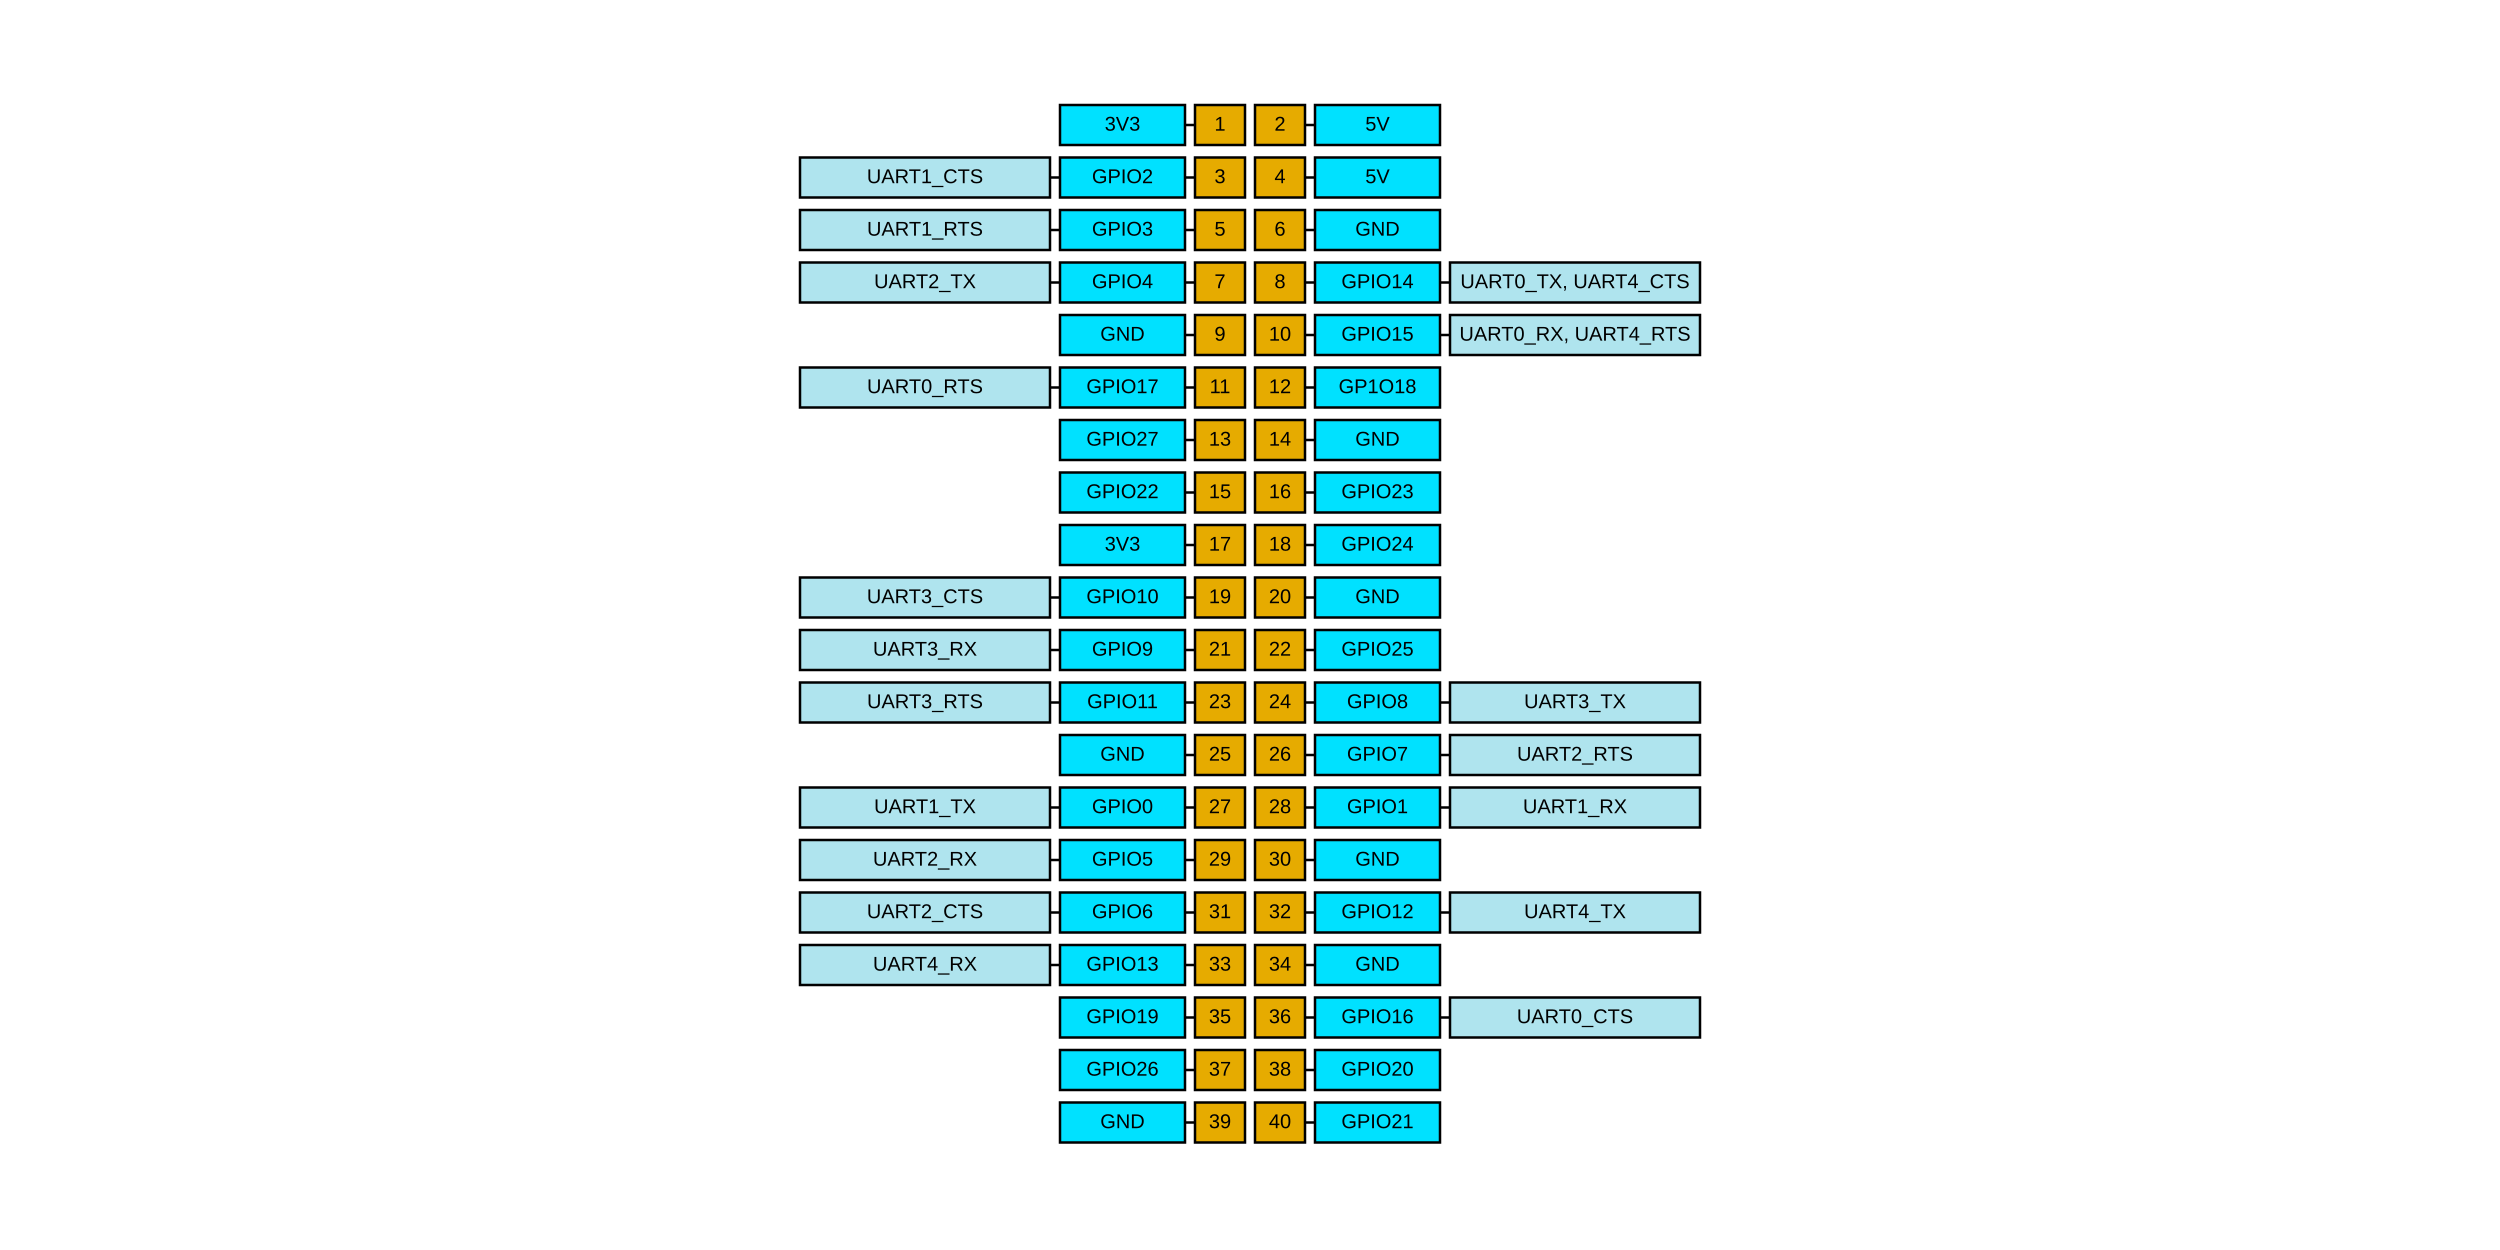
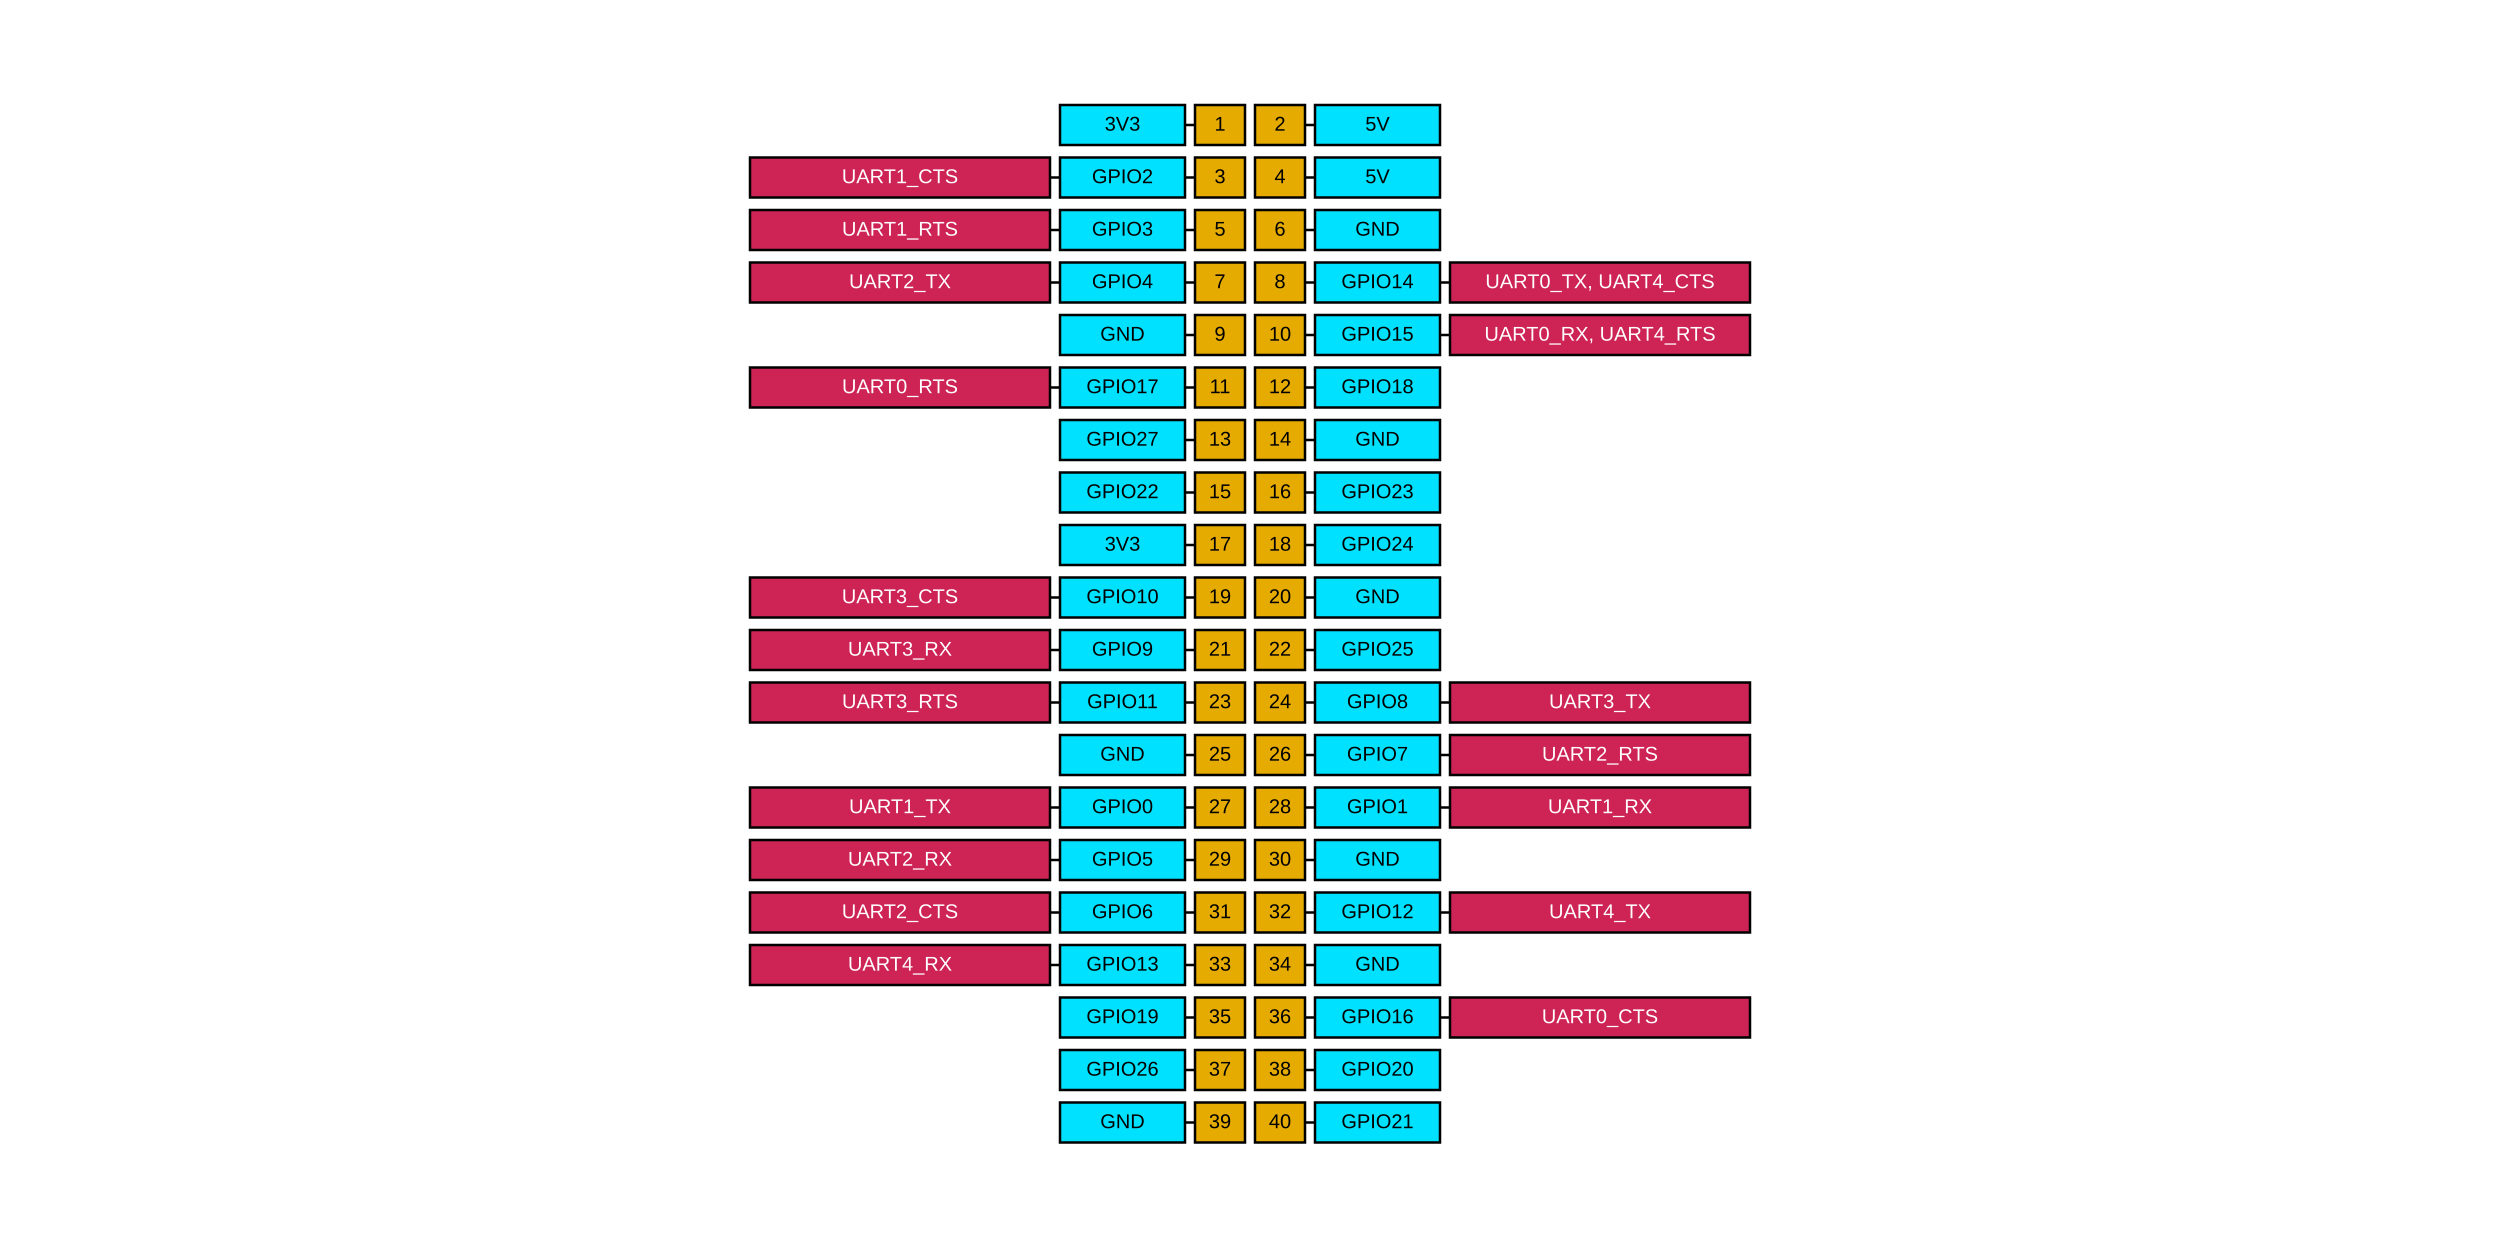
<svg xmlns="http://www.w3.org/2000/svg" width="1000" height="500">
  <rect x="0" y="0" width="1000" height="500" fill="white">
  </rect>
  <g transform="translate(498,50) ">
    <line x1="0" y1="0" x2="0" y2="0" stroke="black" stroke-width="1">
    </line>
    <rect x="-20" y="-8" width="20" height="16" stroke="black" fill="#E6AB00">
    </rect>
    <text x="-10" y="0" text-anchor="middle" dominant-baseline="middle" font-family="Arial, Helvetica, sans-serif" font-size="8px" fill="black">
1    </text>
    <line x1="-20" y1="0" x2="-24" y2="0" stroke="black" stroke-width="1">
    </line>
    <rect x="-74" y="-8" width="50" height="16" stroke="black" fill="#00E1FF">
    </rect>
    <text x="-49" y="0" text-anchor="middle" dominant-baseline="middle" font-family="Arial, Helvetica, sans-serif" font-size="8px" fill="black">
3V3    </text>
  </g>
  <g transform="translate(498,71) ">
    <line x1="0" y1="0" x2="0" y2="0" stroke="black" stroke-width="1">
    </line>
    <rect x="-20" y="-8" width="20" height="16" stroke="black" fill="#E6AB00">
    </rect>
    <text x="-10" y="0" text-anchor="middle" dominant-baseline="middle" font-family="Arial, Helvetica, sans-serif" font-size="8px" fill="black">
3    </text>
    <line x1="-20" y1="0" x2="-24" y2="0" stroke="black" stroke-width="1">
    </line>
    <rect x="-74" y="-8" width="50" height="16" stroke="black" fill="#00E1FF">
    </rect>
    <text x="-49" y="0" text-anchor="middle" dominant-baseline="middle" font-family="Arial, Helvetica, sans-serif" font-size="8px" fill="black">
GPIO2    </text>
    <line x1="-74" y1="0" x2="-78" y2="0" stroke="black" stroke-width="1">
    </line>
-     <rect x="-178" y="-8" width="100" height="16" stroke="black" fill="#AFE4EE">
-     </rect>
-     <text x="-128" y="0" text-anchor="middle" dominant-baseline="middle" font-family="Arial, Helvetica, sans-serif" font-size="8px" fill="black">
+     <rect x="-198" y="-8" width="120" height="16" stroke="black" fill="#CD2355">
+     </rect>
+     <text x="-138" y="0" text-anchor="middle" dominant-baseline="middle" font-family="Arial, Helvetica, sans-serif" font-size="8px" fill="white">
UART1_CTS    </text>
  </g>
  <g transform="translate(498,92) ">
    <line x1="0" y1="0" x2="0" y2="0" stroke="black" stroke-width="1">
    </line>
    <rect x="-20" y="-8" width="20" height="16" stroke="black" fill="#E6AB00">
    </rect>
    <text x="-10" y="0" text-anchor="middle" dominant-baseline="middle" font-family="Arial, Helvetica, sans-serif" font-size="8px" fill="black">
5    </text>
    <line x1="-20" y1="0" x2="-24" y2="0" stroke="black" stroke-width="1">
    </line>
    <rect x="-74" y="-8" width="50" height="16" stroke="black" fill="#00E1FF">
    </rect>
    <text x="-49" y="0" text-anchor="middle" dominant-baseline="middle" font-family="Arial, Helvetica, sans-serif" font-size="8px" fill="black">
GPIO3    </text>
    <line x1="-74" y1="0" x2="-78" y2="0" stroke="black" stroke-width="1">
    </line>
-     <rect x="-178" y="-8" width="100" height="16" stroke="black" fill="#AFE4EE">
-     </rect>
-     <text x="-128" y="0" text-anchor="middle" dominant-baseline="middle" font-family="Arial, Helvetica, sans-serif" font-size="8px" fill="black">
+     <rect x="-198" y="-8" width="120" height="16" stroke="black" fill="#CD2355">
+     </rect>
+     <text x="-138" y="0" text-anchor="middle" dominant-baseline="middle" font-family="Arial, Helvetica, sans-serif" font-size="8px" fill="white">
UART1_RTS    </text>
  </g>
  <g transform="translate(498,113) ">
    <line x1="0" y1="0" x2="0" y2="0" stroke="black" stroke-width="1">
    </line>
    <rect x="-20" y="-8" width="20" height="16" stroke="black" fill="#E6AB00">
    </rect>
    <text x="-10" y="0" text-anchor="middle" dominant-baseline="middle" font-family="Arial, Helvetica, sans-serif" font-size="8px" fill="black">
7    </text>
    <line x1="-20" y1="0" x2="-24" y2="0" stroke="black" stroke-width="1">
    </line>
    <rect x="-74" y="-8" width="50" height="16" stroke="black" fill="#00E1FF">
    </rect>
    <text x="-49" y="0" text-anchor="middle" dominant-baseline="middle" font-family="Arial, Helvetica, sans-serif" font-size="8px" fill="black">
GPIO4    </text>
    <line x1="-74" y1="0" x2="-78" y2="0" stroke="black" stroke-width="1">
    </line>
-     <rect x="-178" y="-8" width="100" height="16" stroke="black" fill="#AFE4EE">
-     </rect>
-     <text x="-128" y="0" text-anchor="middle" dominant-baseline="middle" font-family="Arial, Helvetica, sans-serif" font-size="8px" fill="black">
+     <rect x="-198" y="-8" width="120" height="16" stroke="black" fill="#CD2355">
+     </rect>
+     <text x="-138" y="0" text-anchor="middle" dominant-baseline="middle" font-family="Arial, Helvetica, sans-serif" font-size="8px" fill="white">
UART2_TX    </text>
  </g>
  <g transform="translate(498,134) ">
    <line x1="0" y1="0" x2="0" y2="0" stroke="black" stroke-width="1">
    </line>
    <rect x="-20" y="-8" width="20" height="16" stroke="black" fill="#E6AB00">
    </rect>
    <text x="-10" y="0" text-anchor="middle" dominant-baseline="middle" font-family="Arial, Helvetica, sans-serif" font-size="8px" fill="black">
9    </text>
    <line x1="-20" y1="0" x2="-24" y2="0" stroke="black" stroke-width="1">
    </line>
    <rect x="-74" y="-8" width="50" height="16" stroke="black" fill="#00E1FF">
    </rect>
    <text x="-49" y="0" text-anchor="middle" dominant-baseline="middle" font-family="Arial, Helvetica, sans-serif" font-size="8px" fill="black">
GND    </text>
  </g>
  <g transform="translate(498,155) ">
    <line x1="0" y1="0" x2="0" y2="0" stroke="black" stroke-width="1">
    </line>
    <rect x="-20" y="-8" width="20" height="16" stroke="black" fill="#E6AB00">
    </rect>
    <text x="-10" y="0" text-anchor="middle" dominant-baseline="middle" font-family="Arial, Helvetica, sans-serif" font-size="8px" fill="black">
11    </text>
    <line x1="-20" y1="0" x2="-24" y2="0" stroke="black" stroke-width="1">
    </line>
    <rect x="-74" y="-8" width="50" height="16" stroke="black" fill="#00E1FF">
    </rect>
    <text x="-49" y="0" text-anchor="middle" dominant-baseline="middle" font-family="Arial, Helvetica, sans-serif" font-size="8px" fill="black">
GPIO17    </text>
    <line x1="-74" y1="0" x2="-78" y2="0" stroke="black" stroke-width="1">
    </line>
-     <rect x="-178" y="-8" width="100" height="16" stroke="black" fill="#AFE4EE">
-     </rect>
-     <text x="-128" y="0" text-anchor="middle" dominant-baseline="middle" font-family="Arial, Helvetica, sans-serif" font-size="8px" fill="black">
+     <rect x="-198" y="-8" width="120" height="16" stroke="black" fill="#CD2355">
+     </rect>
+     <text x="-138" y="0" text-anchor="middle" dominant-baseline="middle" font-family="Arial, Helvetica, sans-serif" font-size="8px" fill="white">
UART0_RTS    </text>
  </g>
  <g transform="translate(498,176) ">
    <line x1="0" y1="0" x2="0" y2="0" stroke="black" stroke-width="1">
    </line>
    <rect x="-20" y="-8" width="20" height="16" stroke="black" fill="#E6AB00">
    </rect>
    <text x="-10" y="0" text-anchor="middle" dominant-baseline="middle" font-family="Arial, Helvetica, sans-serif" font-size="8px" fill="black">
13    </text>
    <line x1="-20" y1="0" x2="-24" y2="0" stroke="black" stroke-width="1">
    </line>
    <rect x="-74" y="-8" width="50" height="16" stroke="black" fill="#00E1FF">
    </rect>
    <text x="-49" y="0" text-anchor="middle" dominant-baseline="middle" font-family="Arial, Helvetica, sans-serif" font-size="8px" fill="black">
GPIO27    </text>
  </g>
  <g transform="translate(498,197) ">
    <line x1="0" y1="0" x2="0" y2="0" stroke="black" stroke-width="1">
    </line>
    <rect x="-20" y="-8" width="20" height="16" stroke="black" fill="#E6AB00">
    </rect>
    <text x="-10" y="0" text-anchor="middle" dominant-baseline="middle" font-family="Arial, Helvetica, sans-serif" font-size="8px" fill="black">
15    </text>
    <line x1="-20" y1="0" x2="-24" y2="0" stroke="black" stroke-width="1">
    </line>
    <rect x="-74" y="-8" width="50" height="16" stroke="black" fill="#00E1FF">
    </rect>
    <text x="-49" y="0" text-anchor="middle" dominant-baseline="middle" font-family="Arial, Helvetica, sans-serif" font-size="8px" fill="black">
GPIO22    </text>
  </g>
  <g transform="translate(498,218) ">
    <line x1="0" y1="0" x2="0" y2="0" stroke="black" stroke-width="1">
    </line>
    <rect x="-20" y="-8" width="20" height="16" stroke="black" fill="#E6AB00">
    </rect>
    <text x="-10" y="0" text-anchor="middle" dominant-baseline="middle" font-family="Arial, Helvetica, sans-serif" font-size="8px" fill="black">
17    </text>
    <line x1="-20" y1="0" x2="-24" y2="0" stroke="black" stroke-width="1">
    </line>
    <rect x="-74" y="-8" width="50" height="16" stroke="black" fill="#00E1FF">
    </rect>
    <text x="-49" y="0" text-anchor="middle" dominant-baseline="middle" font-family="Arial, Helvetica, sans-serif" font-size="8px" fill="black">
3V3    </text>
  </g>
  <g transform="translate(498,239) ">
    <line x1="0" y1="0" x2="0" y2="0" stroke="black" stroke-width="1">
    </line>
    <rect x="-20" y="-8" width="20" height="16" stroke="black" fill="#E6AB00">
    </rect>
    <text x="-10" y="0" text-anchor="middle" dominant-baseline="middle" font-family="Arial, Helvetica, sans-serif" font-size="8px" fill="black">
19    </text>
    <line x1="-20" y1="0" x2="-24" y2="0" stroke="black" stroke-width="1">
    </line>
    <rect x="-74" y="-8" width="50" height="16" stroke="black" fill="#00E1FF">
    </rect>
    <text x="-49" y="0" text-anchor="middle" dominant-baseline="middle" font-family="Arial, Helvetica, sans-serif" font-size="8px" fill="black">
GPIO10    </text>
    <line x1="-74" y1="0" x2="-78" y2="0" stroke="black" stroke-width="1">
    </line>
-     <rect x="-178" y="-8" width="100" height="16" stroke="black" fill="#AFE4EE">
-     </rect>
-     <text x="-128" y="0" text-anchor="middle" dominant-baseline="middle" font-family="Arial, Helvetica, sans-serif" font-size="8px" fill="black">
+     <rect x="-198" y="-8" width="120" height="16" stroke="black" fill="#CD2355">
+     </rect>
+     <text x="-138" y="0" text-anchor="middle" dominant-baseline="middle" font-family="Arial, Helvetica, sans-serif" font-size="8px" fill="white">
UART3_CTS    </text>
  </g>
  <g transform="translate(498,260) ">
    <line x1="0" y1="0" x2="0" y2="0" stroke="black" stroke-width="1">
    </line>
    <rect x="-20" y="-8" width="20" height="16" stroke="black" fill="#E6AB00">
    </rect>
    <text x="-10" y="0" text-anchor="middle" dominant-baseline="middle" font-family="Arial, Helvetica, sans-serif" font-size="8px" fill="black">
21    </text>
    <line x1="-20" y1="0" x2="-24" y2="0" stroke="black" stroke-width="1">
    </line>
    <rect x="-74" y="-8" width="50" height="16" stroke="black" fill="#00E1FF">
    </rect>
    <text x="-49" y="0" text-anchor="middle" dominant-baseline="middle" font-family="Arial, Helvetica, sans-serif" font-size="8px" fill="black">
GPIO9    </text>
    <line x1="-74" y1="0" x2="-78" y2="0" stroke="black" stroke-width="1">
    </line>
-     <rect x="-178" y="-8" width="100" height="16" stroke="black" fill="#AFE4EE">
-     </rect>
-     <text x="-128" y="0" text-anchor="middle" dominant-baseline="middle" font-family="Arial, Helvetica, sans-serif" font-size="8px" fill="black">
+     <rect x="-198" y="-8" width="120" height="16" stroke="black" fill="#CD2355">
+     </rect>
+     <text x="-138" y="0" text-anchor="middle" dominant-baseline="middle" font-family="Arial, Helvetica, sans-serif" font-size="8px" fill="white">
UART3_RX    </text>
  </g>
  <g transform="translate(498,281) ">
    <line x1="0" y1="0" x2="0" y2="0" stroke="black" stroke-width="1">
    </line>
    <rect x="-20" y="-8" width="20" height="16" stroke="black" fill="#E6AB00">
    </rect>
    <text x="-10" y="0" text-anchor="middle" dominant-baseline="middle" font-family="Arial, Helvetica, sans-serif" font-size="8px" fill="black">
23    </text>
    <line x1="-20" y1="0" x2="-24" y2="0" stroke="black" stroke-width="1">
    </line>
    <rect x="-74" y="-8" width="50" height="16" stroke="black" fill="#00E1FF">
    </rect>
    <text x="-49" y="0" text-anchor="middle" dominant-baseline="middle" font-family="Arial, Helvetica, sans-serif" font-size="8px" fill="black">
GPIO11    </text>
    <line x1="-74" y1="0" x2="-78" y2="0" stroke="black" stroke-width="1">
    </line>
-     <rect x="-178" y="-8" width="100" height="16" stroke="black" fill="#AFE4EE">
-     </rect>
-     <text x="-128" y="0" text-anchor="middle" dominant-baseline="middle" font-family="Arial, Helvetica, sans-serif" font-size="8px" fill="black">
+     <rect x="-198" y="-8" width="120" height="16" stroke="black" fill="#CD2355">
+     </rect>
+     <text x="-138" y="0" text-anchor="middle" dominant-baseline="middle" font-family="Arial, Helvetica, sans-serif" font-size="8px" fill="white">
UART3_RTS    </text>
  </g>
  <g transform="translate(498,302) ">
    <line x1="0" y1="0" x2="0" y2="0" stroke="black" stroke-width="1">
    </line>
    <rect x="-20" y="-8" width="20" height="16" stroke="black" fill="#E6AB00">
    </rect>
    <text x="-10" y="0" text-anchor="middle" dominant-baseline="middle" font-family="Arial, Helvetica, sans-serif" font-size="8px" fill="black">
25    </text>
    <line x1="-20" y1="0" x2="-24" y2="0" stroke="black" stroke-width="1">
    </line>
    <rect x="-74" y="-8" width="50" height="16" stroke="black" fill="#00E1FF">
    </rect>
    <text x="-49" y="0" text-anchor="middle" dominant-baseline="middle" font-family="Arial, Helvetica, sans-serif" font-size="8px" fill="black">
GND    </text>
  </g>
  <g transform="translate(498,323) ">
    <line x1="0" y1="0" x2="0" y2="0" stroke="black" stroke-width="1">
    </line>
    <rect x="-20" y="-8" width="20" height="16" stroke="black" fill="#E6AB00">
    </rect>
    <text x="-10" y="0" text-anchor="middle" dominant-baseline="middle" font-family="Arial, Helvetica, sans-serif" font-size="8px" fill="black">
27    </text>
    <line x1="-20" y1="0" x2="-24" y2="0" stroke="black" stroke-width="1">
    </line>
    <rect x="-74" y="-8" width="50" height="16" stroke="black" fill="#00E1FF">
    </rect>
    <text x="-49" y="0" text-anchor="middle" dominant-baseline="middle" font-family="Arial, Helvetica, sans-serif" font-size="8px" fill="black">
GPIO0    </text>
    <line x1="-74" y1="0" x2="-78" y2="0" stroke="black" stroke-width="1">
    </line>
-     <rect x="-178" y="-8" width="100" height="16" stroke="black" fill="#AFE4EE">
-     </rect>
-     <text x="-128" y="0" text-anchor="middle" dominant-baseline="middle" font-family="Arial, Helvetica, sans-serif" font-size="8px" fill="black">
+     <rect x="-198" y="-8" width="120" height="16" stroke="black" fill="#CD2355">
+     </rect>
+     <text x="-138" y="0" text-anchor="middle" dominant-baseline="middle" font-family="Arial, Helvetica, sans-serif" font-size="8px" fill="white">
UART1_TX    </text>
  </g>
  <g transform="translate(498,344) ">
    <line x1="0" y1="0" x2="0" y2="0" stroke="black" stroke-width="1">
    </line>
    <rect x="-20" y="-8" width="20" height="16" stroke="black" fill="#E6AB00">
    </rect>
    <text x="-10" y="0" text-anchor="middle" dominant-baseline="middle" font-family="Arial, Helvetica, sans-serif" font-size="8px" fill="black">
29    </text>
    <line x1="-20" y1="0" x2="-24" y2="0" stroke="black" stroke-width="1">
    </line>
    <rect x="-74" y="-8" width="50" height="16" stroke="black" fill="#00E1FF">
    </rect>
    <text x="-49" y="0" text-anchor="middle" dominant-baseline="middle" font-family="Arial, Helvetica, sans-serif" font-size="8px" fill="black">
GPIO5    </text>
    <line x1="-74" y1="0" x2="-78" y2="0" stroke="black" stroke-width="1">
    </line>
-     <rect x="-178" y="-8" width="100" height="16" stroke="black" fill="#AFE4EE">
-     </rect>
-     <text x="-128" y="0" text-anchor="middle" dominant-baseline="middle" font-family="Arial, Helvetica, sans-serif" font-size="8px" fill="black">
+     <rect x="-198" y="-8" width="120" height="16" stroke="black" fill="#CD2355">
+     </rect>
+     <text x="-138" y="0" text-anchor="middle" dominant-baseline="middle" font-family="Arial, Helvetica, sans-serif" font-size="8px" fill="white">
UART2_RX    </text>
  </g>
  <g transform="translate(498,365) ">
    <line x1="0" y1="0" x2="0" y2="0" stroke="black" stroke-width="1">
    </line>
    <rect x="-20" y="-8" width="20" height="16" stroke="black" fill="#E6AB00">
    </rect>
    <text x="-10" y="0" text-anchor="middle" dominant-baseline="middle" font-family="Arial, Helvetica, sans-serif" font-size="8px" fill="black">
31    </text>
    <line x1="-20" y1="0" x2="-24" y2="0" stroke="black" stroke-width="1">
    </line>
    <rect x="-74" y="-8" width="50" height="16" stroke="black" fill="#00E1FF">
    </rect>
    <text x="-49" y="0" text-anchor="middle" dominant-baseline="middle" font-family="Arial, Helvetica, sans-serif" font-size="8px" fill="black">
GPIO6    </text>
    <line x1="-74" y1="0" x2="-78" y2="0" stroke="black" stroke-width="1">
    </line>
-     <rect x="-178" y="-8" width="100" height="16" stroke="black" fill="#AFE4EE">
-     </rect>
-     <text x="-128" y="0" text-anchor="middle" dominant-baseline="middle" font-family="Arial, Helvetica, sans-serif" font-size="8px" fill="black">
+     <rect x="-198" y="-8" width="120" height="16" stroke="black" fill="#CD2355">
+     </rect>
+     <text x="-138" y="0" text-anchor="middle" dominant-baseline="middle" font-family="Arial, Helvetica, sans-serif" font-size="8px" fill="white">
UART2_CTS    </text>
  </g>
  <g transform="translate(498,386) ">
    <line x1="0" y1="0" x2="0" y2="0" stroke="black" stroke-width="1">
    </line>
    <rect x="-20" y="-8" width="20" height="16" stroke="black" fill="#E6AB00">
    </rect>
    <text x="-10" y="0" text-anchor="middle" dominant-baseline="middle" font-family="Arial, Helvetica, sans-serif" font-size="8px" fill="black">
33    </text>
    <line x1="-20" y1="0" x2="-24" y2="0" stroke="black" stroke-width="1">
    </line>
    <rect x="-74" y="-8" width="50" height="16" stroke="black" fill="#00E1FF">
    </rect>
    <text x="-49" y="0" text-anchor="middle" dominant-baseline="middle" font-family="Arial, Helvetica, sans-serif" font-size="8px" fill="black">
GPIO13    </text>
    <line x1="-74" y1="0" x2="-78" y2="0" stroke="black" stroke-width="1">
    </line>
-     <rect x="-178" y="-8" width="100" height="16" stroke="black" fill="#AFE4EE">
-     </rect>
-     <text x="-128" y="0" text-anchor="middle" dominant-baseline="middle" font-family="Arial, Helvetica, sans-serif" font-size="8px" fill="black">
+     <rect x="-198" y="-8" width="120" height="16" stroke="black" fill="#CD2355">
+     </rect>
+     <text x="-138" y="0" text-anchor="middle" dominant-baseline="middle" font-family="Arial, Helvetica, sans-serif" font-size="8px" fill="white">
UART4_RX    </text>
  </g>
  <g transform="translate(498,407) ">
    <line x1="0" y1="0" x2="0" y2="0" stroke="black" stroke-width="1">
    </line>
    <rect x="-20" y="-8" width="20" height="16" stroke="black" fill="#E6AB00">
    </rect>
    <text x="-10" y="0" text-anchor="middle" dominant-baseline="middle" font-family="Arial, Helvetica, sans-serif" font-size="8px" fill="black">
35    </text>
    <line x1="-20" y1="0" x2="-24" y2="0" stroke="black" stroke-width="1">
    </line>
    <rect x="-74" y="-8" width="50" height="16" stroke="black" fill="#00E1FF">
    </rect>
    <text x="-49" y="0" text-anchor="middle" dominant-baseline="middle" font-family="Arial, Helvetica, sans-serif" font-size="8px" fill="black">
GPIO19    </text>
  </g>
  <g transform="translate(498,428) ">
    <line x1="0" y1="0" x2="0" y2="0" stroke="black" stroke-width="1">
    </line>
    <rect x="-20" y="-8" width="20" height="16" stroke="black" fill="#E6AB00">
    </rect>
    <text x="-10" y="0" text-anchor="middle" dominant-baseline="middle" font-family="Arial, Helvetica, sans-serif" font-size="8px" fill="black">
37    </text>
    <line x1="-20" y1="0" x2="-24" y2="0" stroke="black" stroke-width="1">
    </line>
    <rect x="-74" y="-8" width="50" height="16" stroke="black" fill="#00E1FF">
    </rect>
    <text x="-49" y="0" text-anchor="middle" dominant-baseline="middle" font-family="Arial, Helvetica, sans-serif" font-size="8px" fill="black">
GPIO26    </text>
  </g>
  <g transform="translate(498,449) ">
    <line x1="0" y1="0" x2="0" y2="0" stroke="black" stroke-width="1">
    </line>
    <rect x="-20" y="-8" width="20" height="16" stroke="black" fill="#E6AB00">
    </rect>
    <text x="-10" y="0" text-anchor="middle" dominant-baseline="middle" font-family="Arial, Helvetica, sans-serif" font-size="8px" fill="black">
39    </text>
    <line x1="-20" y1="0" x2="-24" y2="0" stroke="black" stroke-width="1">
    </line>
    <rect x="-74" y="-8" width="50" height="16" stroke="black" fill="#00E1FF">
    </rect>
    <text x="-49" y="0" text-anchor="middle" dominant-baseline="middle" font-family="Arial, Helvetica, sans-serif" font-size="8px" fill="black">
GND    </text>
  </g>
  <g transform="translate(502,50) ">
    <line x1="0" y1="0" x2="0" y2="0" stroke="black" stroke-width="1">
    </line>
    <rect x="0" y="-8" width="20" height="16" stroke="black" fill="#E6AB00">
    </rect>
    <text x="10" y="0" text-anchor="middle" dominant-baseline="middle" font-family="Arial, Helvetica, sans-serif" font-size="8px" fill="black">
2    </text>
    <line x1="20" y1="0" x2="24" y2="0" stroke="black" stroke-width="1">
    </line>
    <rect x="24" y="-8" width="50" height="16" stroke="black" fill="#00E1FF">
    </rect>
    <text x="49" y="0" text-anchor="middle" dominant-baseline="middle" font-family="Arial, Helvetica, sans-serif" font-size="8px" fill="black">
5V    </text>
  </g>
  <g transform="translate(502,71) ">
    <line x1="0" y1="0" x2="0" y2="0" stroke="black" stroke-width="1">
    </line>
    <rect x="0" y="-8" width="20" height="16" stroke="black" fill="#E6AB00">
    </rect>
    <text x="10" y="0" text-anchor="middle" dominant-baseline="middle" font-family="Arial, Helvetica, sans-serif" font-size="8px" fill="black">
4    </text>
    <line x1="20" y1="0" x2="24" y2="0" stroke="black" stroke-width="1">
    </line>
    <rect x="24" y="-8" width="50" height="16" stroke="black" fill="#00E1FF">
    </rect>
    <text x="49" y="0" text-anchor="middle" dominant-baseline="middle" font-family="Arial, Helvetica, sans-serif" font-size="8px" fill="black">
5V    </text>
  </g>
  <g transform="translate(502,92) ">
    <line x1="0" y1="0" x2="0" y2="0" stroke="black" stroke-width="1">
    </line>
    <rect x="0" y="-8" width="20" height="16" stroke="black" fill="#E6AB00">
    </rect>
    <text x="10" y="0" text-anchor="middle" dominant-baseline="middle" font-family="Arial, Helvetica, sans-serif" font-size="8px" fill="black">
6    </text>
    <line x1="20" y1="0" x2="24" y2="0" stroke="black" stroke-width="1">
    </line>
    <rect x="24" y="-8" width="50" height="16" stroke="black" fill="#00E1FF">
    </rect>
    <text x="49" y="0" text-anchor="middle" dominant-baseline="middle" font-family="Arial, Helvetica, sans-serif" font-size="8px" fill="black">
GND    </text>
  </g>
  <g transform="translate(502,113) ">
    <line x1="0" y1="0" x2="0" y2="0" stroke="black" stroke-width="1">
    </line>
    <rect x="0" y="-8" width="20" height="16" stroke="black" fill="#E6AB00">
    </rect>
    <text x="10" y="0" text-anchor="middle" dominant-baseline="middle" font-family="Arial, Helvetica, sans-serif" font-size="8px" fill="black">
8    </text>
    <line x1="20" y1="0" x2="24" y2="0" stroke="black" stroke-width="1">
    </line>
    <rect x="24" y="-8" width="50" height="16" stroke="black" fill="#00E1FF">
    </rect>
    <text x="49" y="0" text-anchor="middle" dominant-baseline="middle" font-family="Arial, Helvetica, sans-serif" font-size="8px" fill="black">
GPIO14    </text>
    <line x1="74" y1="0" x2="78" y2="0" stroke="black" stroke-width="1">
    </line>
-     <rect x="78" y="-8" width="100" height="16" stroke="black" fill="#AFE4EE">
-     </rect>
-     <text x="128" y="0" text-anchor="middle" dominant-baseline="middle" font-family="Arial, Helvetica, sans-serif" font-size="8px" fill="black">
+     <rect x="78" y="-8" width="120" height="16" stroke="black" fill="#CD2355">
+     </rect>
+     <text x="138" y="0" text-anchor="middle" dominant-baseline="middle" font-family="Arial, Helvetica, sans-serif" font-size="8px" fill="white">
UART0_TX, UART4_CTS    </text>
  </g>
  <g transform="translate(502,134) ">
    <line x1="0" y1="0" x2="0" y2="0" stroke="black" stroke-width="1">
    </line>
    <rect x="0" y="-8" width="20" height="16" stroke="black" fill="#E6AB00">
    </rect>
    <text x="10" y="0" text-anchor="middle" dominant-baseline="middle" font-family="Arial, Helvetica, sans-serif" font-size="8px" fill="black">
10    </text>
    <line x1="20" y1="0" x2="24" y2="0" stroke="black" stroke-width="1">
    </line>
    <rect x="24" y="-8" width="50" height="16" stroke="black" fill="#00E1FF">
    </rect>
    <text x="49" y="0" text-anchor="middle" dominant-baseline="middle" font-family="Arial, Helvetica, sans-serif" font-size="8px" fill="black">
GPIO15    </text>
    <line x1="74" y1="0" x2="78" y2="0" stroke="black" stroke-width="1">
    </line>
-     <rect x="78" y="-8" width="100" height="16" stroke="black" fill="#AFE4EE">
-     </rect>
-     <text x="128" y="0" text-anchor="middle" dominant-baseline="middle" font-family="Arial, Helvetica, sans-serif" font-size="8px" fill="black">
+     <rect x="78" y="-8" width="120" height="16" stroke="black" fill="#CD2355">
+     </rect>
+     <text x="138" y="0" text-anchor="middle" dominant-baseline="middle" font-family="Arial, Helvetica, sans-serif" font-size="8px" fill="white">
UART0_RX, UART4_RTS    </text>
  </g>
  <g transform="translate(502,155) ">
    <line x1="0" y1="0" x2="0" y2="0" stroke="black" stroke-width="1">
    </line>
    <rect x="0" y="-8" width="20" height="16" stroke="black" fill="#E6AB00">
    </rect>
    <text x="10" y="0" text-anchor="middle" dominant-baseline="middle" font-family="Arial, Helvetica, sans-serif" font-size="8px" fill="black">
12    </text>
    <line x1="20" y1="0" x2="24" y2="0" stroke="black" stroke-width="1">
    </line>
    <rect x="24" y="-8" width="50" height="16" stroke="black" fill="#00E1FF">
    </rect>
    <text x="49" y="0" text-anchor="middle" dominant-baseline="middle" font-family="Arial, Helvetica, sans-serif" font-size="8px" fill="black">
- GP1O18    </text>
+ GPIO18    </text>
  </g>
  <g transform="translate(502,176) ">
    <line x1="0" y1="0" x2="0" y2="0" stroke="black" stroke-width="1">
    </line>
    <rect x="0" y="-8" width="20" height="16" stroke="black" fill="#E6AB00">
    </rect>
    <text x="10" y="0" text-anchor="middle" dominant-baseline="middle" font-family="Arial, Helvetica, sans-serif" font-size="8px" fill="black">
14    </text>
    <line x1="20" y1="0" x2="24" y2="0" stroke="black" stroke-width="1">
    </line>
    <rect x="24" y="-8" width="50" height="16" stroke="black" fill="#00E1FF">
    </rect>
    <text x="49" y="0" text-anchor="middle" dominant-baseline="middle" font-family="Arial, Helvetica, sans-serif" font-size="8px" fill="black">
GND    </text>
  </g>
  <g transform="translate(502,197) ">
    <line x1="0" y1="0" x2="0" y2="0" stroke="black" stroke-width="1">
    </line>
    <rect x="0" y="-8" width="20" height="16" stroke="black" fill="#E6AB00">
    </rect>
    <text x="10" y="0" text-anchor="middle" dominant-baseline="middle" font-family="Arial, Helvetica, sans-serif" font-size="8px" fill="black">
16    </text>
    <line x1="20" y1="0" x2="24" y2="0" stroke="black" stroke-width="1">
    </line>
    <rect x="24" y="-8" width="50" height="16" stroke="black" fill="#00E1FF">
    </rect>
    <text x="49" y="0" text-anchor="middle" dominant-baseline="middle" font-family="Arial, Helvetica, sans-serif" font-size="8px" fill="black">
GPIO23    </text>
  </g>
  <g transform="translate(502,218) ">
    <line x1="0" y1="0" x2="0" y2="0" stroke="black" stroke-width="1">
    </line>
    <rect x="0" y="-8" width="20" height="16" stroke="black" fill="#E6AB00">
    </rect>
    <text x="10" y="0" text-anchor="middle" dominant-baseline="middle" font-family="Arial, Helvetica, sans-serif" font-size="8px" fill="black">
18    </text>
    <line x1="20" y1="0" x2="24" y2="0" stroke="black" stroke-width="1">
    </line>
    <rect x="24" y="-8" width="50" height="16" stroke="black" fill="#00E1FF">
    </rect>
    <text x="49" y="0" text-anchor="middle" dominant-baseline="middle" font-family="Arial, Helvetica, sans-serif" font-size="8px" fill="black">
GPIO24    </text>
  </g>
  <g transform="translate(502,239) ">
    <line x1="0" y1="0" x2="0" y2="0" stroke="black" stroke-width="1">
    </line>
    <rect x="0" y="-8" width="20" height="16" stroke="black" fill="#E6AB00">
    </rect>
    <text x="10" y="0" text-anchor="middle" dominant-baseline="middle" font-family="Arial, Helvetica, sans-serif" font-size="8px" fill="black">
20    </text>
    <line x1="20" y1="0" x2="24" y2="0" stroke="black" stroke-width="1">
    </line>
    <rect x="24" y="-8" width="50" height="16" stroke="black" fill="#00E1FF">
    </rect>
    <text x="49" y="0" text-anchor="middle" dominant-baseline="middle" font-family="Arial, Helvetica, sans-serif" font-size="8px" fill="black">
GND    </text>
  </g>
  <g transform="translate(502,260) ">
    <line x1="0" y1="0" x2="0" y2="0" stroke="black" stroke-width="1">
    </line>
    <rect x="0" y="-8" width="20" height="16" stroke="black" fill="#E6AB00">
    </rect>
    <text x="10" y="0" text-anchor="middle" dominant-baseline="middle" font-family="Arial, Helvetica, sans-serif" font-size="8px" fill="black">
22    </text>
    <line x1="20" y1="0" x2="24" y2="0" stroke="black" stroke-width="1">
    </line>
    <rect x="24" y="-8" width="50" height="16" stroke="black" fill="#00E1FF">
    </rect>
    <text x="49" y="0" text-anchor="middle" dominant-baseline="middle" font-family="Arial, Helvetica, sans-serif" font-size="8px" fill="black">
GPIO25    </text>
  </g>
  <g transform="translate(502,281) ">
    <line x1="0" y1="0" x2="0" y2="0" stroke="black" stroke-width="1">
    </line>
    <rect x="0" y="-8" width="20" height="16" stroke="black" fill="#E6AB00">
    </rect>
    <text x="10" y="0" text-anchor="middle" dominant-baseline="middle" font-family="Arial, Helvetica, sans-serif" font-size="8px" fill="black">
24    </text>
    <line x1="20" y1="0" x2="24" y2="0" stroke="black" stroke-width="1">
    </line>
    <rect x="24" y="-8" width="50" height="16" stroke="black" fill="#00E1FF">
    </rect>
    <text x="49" y="0" text-anchor="middle" dominant-baseline="middle" font-family="Arial, Helvetica, sans-serif" font-size="8px" fill="black">
GPIO8    </text>
    <line x1="74" y1="0" x2="78" y2="0" stroke="black" stroke-width="1">
    </line>
-     <rect x="78" y="-8" width="100" height="16" stroke="black" fill="#AFE4EE">
-     </rect>
-     <text x="128" y="0" text-anchor="middle" dominant-baseline="middle" font-family="Arial, Helvetica, sans-serif" font-size="8px" fill="black">
+     <rect x="78" y="-8" width="120" height="16" stroke="black" fill="#CD2355">
+     </rect>
+     <text x="138" y="0" text-anchor="middle" dominant-baseline="middle" font-family="Arial, Helvetica, sans-serif" font-size="8px" fill="white">
UART3_TX    </text>
  </g>
  <g transform="translate(502,302) ">
    <line x1="0" y1="0" x2="0" y2="0" stroke="black" stroke-width="1">
    </line>
    <rect x="0" y="-8" width="20" height="16" stroke="black" fill="#E6AB00">
    </rect>
    <text x="10" y="0" text-anchor="middle" dominant-baseline="middle" font-family="Arial, Helvetica, sans-serif" font-size="8px" fill="black">
26    </text>
    <line x1="20" y1="0" x2="24" y2="0" stroke="black" stroke-width="1">
    </line>
    <rect x="24" y="-8" width="50" height="16" stroke="black" fill="#00E1FF">
    </rect>
    <text x="49" y="0" text-anchor="middle" dominant-baseline="middle" font-family="Arial, Helvetica, sans-serif" font-size="8px" fill="black">
GPIO7    </text>
    <line x1="74" y1="0" x2="78" y2="0" stroke="black" stroke-width="1">
    </line>
-     <rect x="78" y="-8" width="100" height="16" stroke="black" fill="#AFE4EE">
-     </rect>
-     <text x="128" y="0" text-anchor="middle" dominant-baseline="middle" font-family="Arial, Helvetica, sans-serif" font-size="8px" fill="black">
+     <rect x="78" y="-8" width="120" height="16" stroke="black" fill="#CD2355">
+     </rect>
+     <text x="138" y="0" text-anchor="middle" dominant-baseline="middle" font-family="Arial, Helvetica, sans-serif" font-size="8px" fill="white">
UART2_RTS    </text>
  </g>
  <g transform="translate(502,323) ">
    <line x1="0" y1="0" x2="0" y2="0" stroke="black" stroke-width="1">
    </line>
    <rect x="0" y="-8" width="20" height="16" stroke="black" fill="#E6AB00">
    </rect>
    <text x="10" y="0" text-anchor="middle" dominant-baseline="middle" font-family="Arial, Helvetica, sans-serif" font-size="8px" fill="black">
28    </text>
    <line x1="20" y1="0" x2="24" y2="0" stroke="black" stroke-width="1">
    </line>
    <rect x="24" y="-8" width="50" height="16" stroke="black" fill="#00E1FF">
    </rect>
    <text x="49" y="0" text-anchor="middle" dominant-baseline="middle" font-family="Arial, Helvetica, sans-serif" font-size="8px" fill="black">
GPIO1    </text>
    <line x1="74" y1="0" x2="78" y2="0" stroke="black" stroke-width="1">
    </line>
-     <rect x="78" y="-8" width="100" height="16" stroke="black" fill="#AFE4EE">
-     </rect>
-     <text x="128" y="0" text-anchor="middle" dominant-baseline="middle" font-family="Arial, Helvetica, sans-serif" font-size="8px" fill="black">
+     <rect x="78" y="-8" width="120" height="16" stroke="black" fill="#CD2355">
+     </rect>
+     <text x="138" y="0" text-anchor="middle" dominant-baseline="middle" font-family="Arial, Helvetica, sans-serif" font-size="8px" fill="white">
UART1_RX    </text>
  </g>
  <g transform="translate(502,344) ">
    <line x1="0" y1="0" x2="0" y2="0" stroke="black" stroke-width="1">
    </line>
    <rect x="0" y="-8" width="20" height="16" stroke="black" fill="#E6AB00">
    </rect>
    <text x="10" y="0" text-anchor="middle" dominant-baseline="middle" font-family="Arial, Helvetica, sans-serif" font-size="8px" fill="black">
30    </text>
    <line x1="20" y1="0" x2="24" y2="0" stroke="black" stroke-width="1">
    </line>
    <rect x="24" y="-8" width="50" height="16" stroke="black" fill="#00E1FF">
    </rect>
    <text x="49" y="0" text-anchor="middle" dominant-baseline="middle" font-family="Arial, Helvetica, sans-serif" font-size="8px" fill="black">
GND    </text>
  </g>
  <g transform="translate(502,365) ">
    <line x1="0" y1="0" x2="0" y2="0" stroke="black" stroke-width="1">
    </line>
    <rect x="0" y="-8" width="20" height="16" stroke="black" fill="#E6AB00">
    </rect>
    <text x="10" y="0" text-anchor="middle" dominant-baseline="middle" font-family="Arial, Helvetica, sans-serif" font-size="8px" fill="black">
32    </text>
    <line x1="20" y1="0" x2="24" y2="0" stroke="black" stroke-width="1">
    </line>
    <rect x="24" y="-8" width="50" height="16" stroke="black" fill="#00E1FF">
    </rect>
    <text x="49" y="0" text-anchor="middle" dominant-baseline="middle" font-family="Arial, Helvetica, sans-serif" font-size="8px" fill="black">
GPIO12    </text>
    <line x1="74" y1="0" x2="78" y2="0" stroke="black" stroke-width="1">
    </line>
-     <rect x="78" y="-8" width="100" height="16" stroke="black" fill="#AFE4EE">
-     </rect>
-     <text x="128" y="0" text-anchor="middle" dominant-baseline="middle" font-family="Arial, Helvetica, sans-serif" font-size="8px" fill="black">
+     <rect x="78" y="-8" width="120" height="16" stroke="black" fill="#CD2355">
+     </rect>
+     <text x="138" y="0" text-anchor="middle" dominant-baseline="middle" font-family="Arial, Helvetica, sans-serif" font-size="8px" fill="white">
UART4_TX    </text>
  </g>
  <g transform="translate(502,386) ">
    <line x1="0" y1="0" x2="0" y2="0" stroke="black" stroke-width="1">
    </line>
    <rect x="0" y="-8" width="20" height="16" stroke="black" fill="#E6AB00">
    </rect>
    <text x="10" y="0" text-anchor="middle" dominant-baseline="middle" font-family="Arial, Helvetica, sans-serif" font-size="8px" fill="black">
34    </text>
    <line x1="20" y1="0" x2="24" y2="0" stroke="black" stroke-width="1">
    </line>
    <rect x="24" y="-8" width="50" height="16" stroke="black" fill="#00E1FF">
    </rect>
    <text x="49" y="0" text-anchor="middle" dominant-baseline="middle" font-family="Arial, Helvetica, sans-serif" font-size="8px" fill="black">
GND    </text>
  </g>
  <g transform="translate(502,407) ">
    <line x1="0" y1="0" x2="0" y2="0" stroke="black" stroke-width="1">
    </line>
    <rect x="0" y="-8" width="20" height="16" stroke="black" fill="#E6AB00">
    </rect>
    <text x="10" y="0" text-anchor="middle" dominant-baseline="middle" font-family="Arial, Helvetica, sans-serif" font-size="8px" fill="black">
36    </text>
    <line x1="20" y1="0" x2="24" y2="0" stroke="black" stroke-width="1">
    </line>
    <rect x="24" y="-8" width="50" height="16" stroke="black" fill="#00E1FF">
    </rect>
    <text x="49" y="0" text-anchor="middle" dominant-baseline="middle" font-family="Arial, Helvetica, sans-serif" font-size="8px" fill="black">
GPIO16    </text>
    <line x1="74" y1="0" x2="78" y2="0" stroke="black" stroke-width="1">
    </line>
-     <rect x="78" y="-8" width="100" height="16" stroke="black" fill="#AFE4EE">
-     </rect>
-     <text x="128" y="0" text-anchor="middle" dominant-baseline="middle" font-family="Arial, Helvetica, sans-serif" font-size="8px" fill="black">
+     <rect x="78" y="-8" width="120" height="16" stroke="black" fill="#CD2355">
+     </rect>
+     <text x="138" y="0" text-anchor="middle" dominant-baseline="middle" font-family="Arial, Helvetica, sans-serif" font-size="8px" fill="white">
UART0_CTS    </text>
  </g>
  <g transform="translate(502,428) ">
    <line x1="0" y1="0" x2="0" y2="0" stroke="black" stroke-width="1">
    </line>
    <rect x="0" y="-8" width="20" height="16" stroke="black" fill="#E6AB00">
    </rect>
    <text x="10" y="0" text-anchor="middle" dominant-baseline="middle" font-family="Arial, Helvetica, sans-serif" font-size="8px" fill="black">
38    </text>
    <line x1="20" y1="0" x2="24" y2="0" stroke="black" stroke-width="1">
    </line>
    <rect x="24" y="-8" width="50" height="16" stroke="black" fill="#00E1FF">
    </rect>
    <text x="49" y="0" text-anchor="middle" dominant-baseline="middle" font-family="Arial, Helvetica, sans-serif" font-size="8px" fill="black">
GPIO20    </text>
  </g>
  <g transform="translate(502,449) ">
    <line x1="0" y1="0" x2="0" y2="0" stroke="black" stroke-width="1">
    </line>
    <rect x="0" y="-8" width="20" height="16" stroke="black" fill="#E6AB00">
    </rect>
    <text x="10" y="0" text-anchor="middle" dominant-baseline="middle" font-family="Arial, Helvetica, sans-serif" font-size="8px" fill="black">
40    </text>
    <line x1="20" y1="0" x2="24" y2="0" stroke="black" stroke-width="1">
    </line>
    <rect x="24" y="-8" width="50" height="16" stroke="black" fill="#00E1FF">
    </rect>
    <text x="49" y="0" text-anchor="middle" dominant-baseline="middle" font-family="Arial, Helvetica, sans-serif" font-size="8px" fill="black">
GPIO21    </text>
  </g>
</svg>
